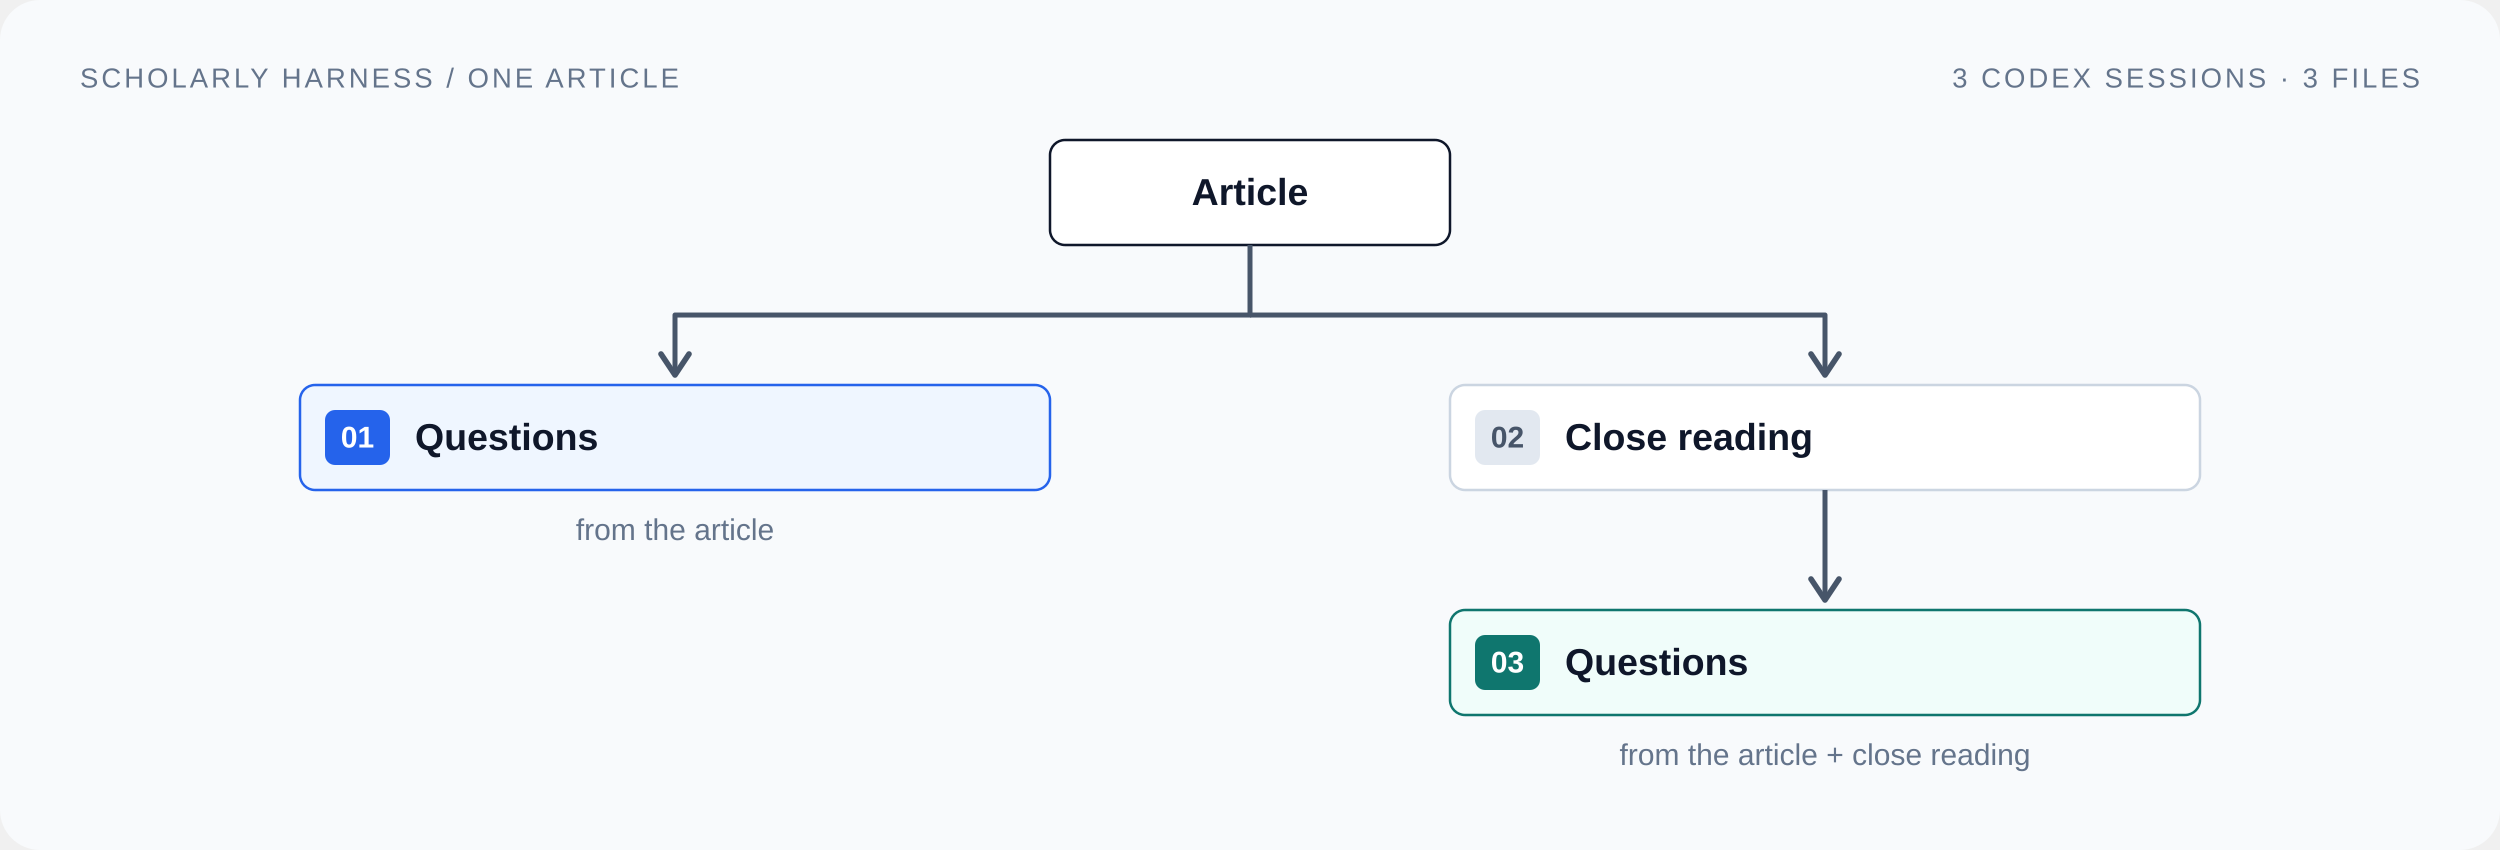
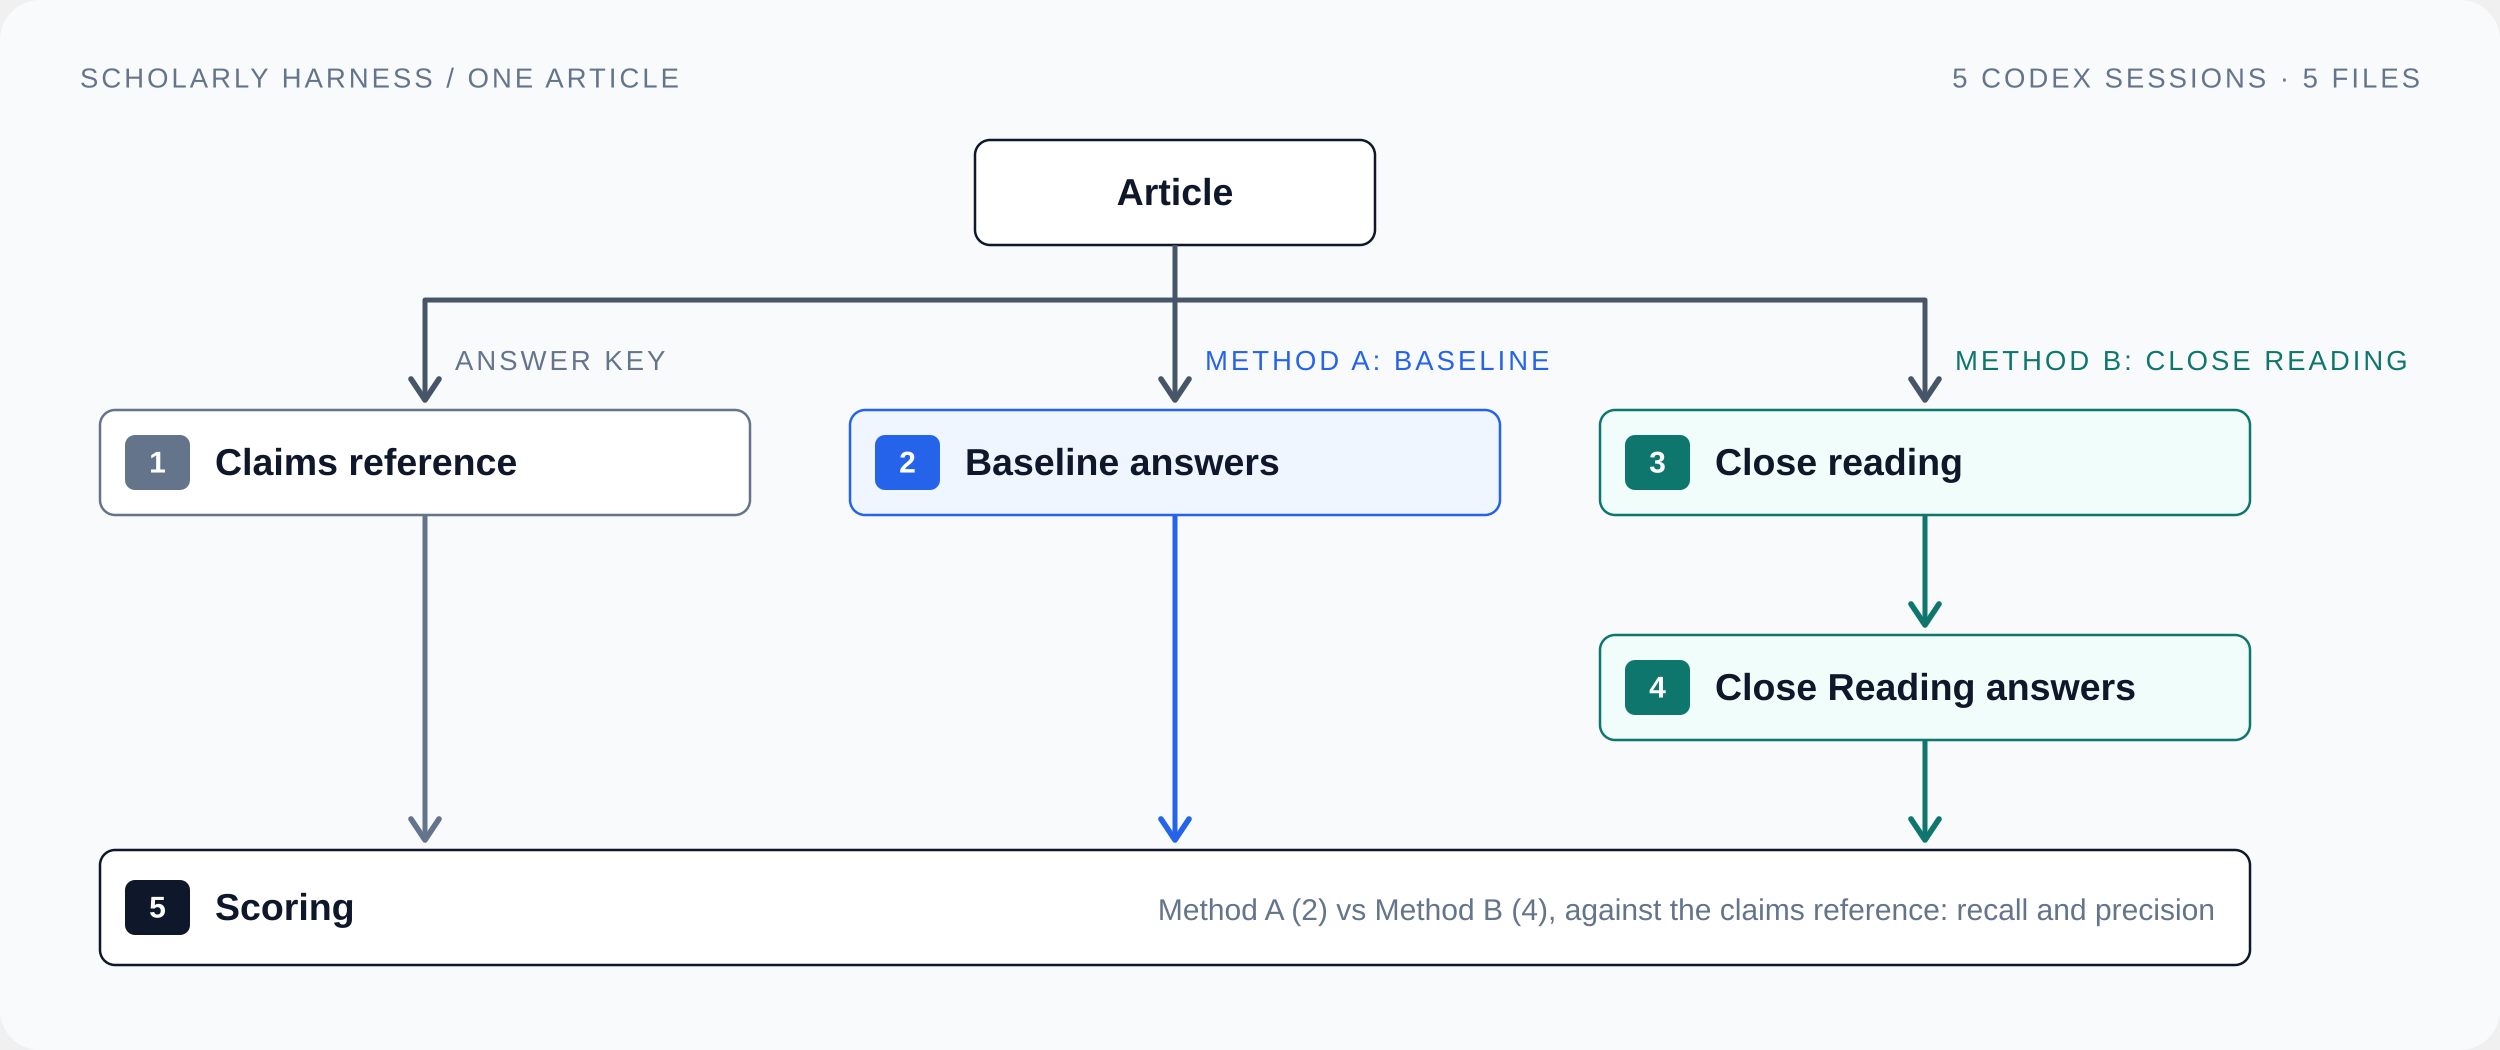
- <svg xmlns="http://www.w3.org/2000/svg" width="1000" height="340" viewBox="0 0 1000 340" role="img" aria-labelledby="title desc">
+ <svg xmlns="http://www.w3.org/2000/svg" width="1000" height="420" viewBox="0 0 1000 420" role="img" aria-labelledby="title desc">
  <defs>
    <marker id="head" viewBox="0 0 10 10" refX="8" refY="5" markerWidth="7" markerHeight="7" orient="auto">
      <path d="M2 1L8 5L2 9" fill="none" stroke="context-stroke" stroke-width="1.6" stroke-linecap="round" stroke-linejoin="round" />
    </marker>
  </defs>
-   <rect width="1000" height="340" rx="16" fill="#f8fafc" />
+   <rect width="1000" height="420" rx="16" fill="#f8fafc" />
  <style>text { font-family: -apple-system, BlinkMacSystemFont, 'Segoe UI', Arial, sans-serif; } .label { font-size: 11px; letter-spacing: 1.2px; } .name { font-size: 15px; } .note { font-size: 12px; }</style>
  <text x="32" y="35" fill="#64748b" class="label">SCHOLARLY HARNESS / ONE ARTICLE</text>
-   <text x="968" y="35" fill="#64748b" class="label" text-anchor="end">3 CODEX SESSIONS  ·  3 FILES</text>
-   <rect x="420" y="56" width="160" height="42" rx="6" fill="#ffffff" stroke="#0f172a" />
-   <text x="500" y="82" fill="#0f172a" class="name" text-anchor="middle" font-weight="600">Article</text>
-   <path d="M 500 98 V 126 H 270 V 150" fill="none" stroke="#475569" stroke-width="2" stroke-linejoin="round" marker-end="url(#head)" />
-   <path d="M 500 126 H 730 V 150" fill="none" stroke="#475569" stroke-width="2" stroke-linejoin="round" marker-end="url(#head)" />
-   <rect x="120" y="154" width="300" height="42" rx="6" fill="#eff6ff" stroke="#2563eb" />
-   <rect x="130" y="164" width="26" height="22" rx="4" fill="#2563eb" />
-   <text x="143" y="179" fill="#ffffff" class="note" text-anchor="middle" font-weight="700">01</text>
-   <text x="166" y="180" fill="#0f172a" class="name" font-weight="600">Questions</text>
-   <text x="270" y="216" fill="#64748b" class="note" text-anchor="middle">from the article</text>
-   <rect x="580" y="154" width="300" height="42" rx="6" fill="#ffffff" stroke="#cbd5e1" />
-   <rect x="590" y="164" width="26" height="22" rx="4" fill="#e2e8f0" />
-   <text x="603" y="179" fill="#475569" class="note" text-anchor="middle" font-weight="700">02</text>
-   <text x="626" y="180" fill="#0f172a" class="name" font-weight="600">Close reading</text>
-   <path d="M 730 196 V 240" fill="none" stroke="#475569" stroke-width="2" marker-end="url(#head)" />
-   <rect x="580" y="244" width="300" height="42" rx="6" fill="#f0fdfa" stroke="#0f766e" />
-   <rect x="590" y="254" width="26" height="22" rx="4" fill="#0f766e" />
-   <text x="603" y="269" fill="#ffffff" class="note" text-anchor="middle" font-weight="700">03</text>
-   <text x="626" y="270" fill="#0f172a" class="name" font-weight="600">Questions</text>
-   <text x="730" y="306" fill="#64748b" class="note" text-anchor="middle">from the article + close reading</text>
+   <text x="968" y="35" fill="#64748b" class="label" text-anchor="end">5 CODEX SESSIONS  ·  5 FILES</text>
+   <rect x="390" y="56" width="160" height="42" rx="6" fill="#ffffff" stroke="#0f172a" />
+   <text x="470" y="82" fill="#0f172a" class="name" text-anchor="middle" font-weight="600">Article</text>
+   <path d="M 470 98 V 120 H 170 V 160" fill="none" stroke="#475569" stroke-width="2" stroke-linejoin="round" marker-end="url(#head)" />
+   <path d="M 470 120 V 160" fill="none" stroke="#475569" stroke-width="2" marker-end="url(#head)" />
+   <path d="M 470 120 H 770 V 160" fill="none" stroke="#475569" stroke-width="2" stroke-linejoin="round" marker-end="url(#head)" />
+   <text x="182" y="148" fill="#64748b" class="label">ANSWER KEY</text>
+   <text x="482" y="148" fill="#2563eb" class="label">METHOD A: BASELINE</text>
+   <text x="782" y="148" fill="#0f766e" class="label">METHOD B: CLOSE READING</text>
+   <rect x="40" y="164" width="260" height="42" rx="6" fill="#ffffff" stroke="#64748b" />
+   <rect x="50" y="174" width="26" height="22" rx="4" fill="#64748b" />
+   <text x="63" y="189" fill="#ffffff" class="note" text-anchor="middle" font-weight="700">1</text>
+   <text x="86" y="190" fill="#0f172a" class="name" font-weight="600">Claims reference</text>
+   <rect x="340" y="164" width="260" height="42" rx="6" fill="#eff6ff" stroke="#2563eb" />
+   <rect x="350" y="174" width="26" height="22" rx="4" fill="#2563eb" />
+   <text x="363" y="189" fill="#ffffff" class="note" text-anchor="middle" font-weight="700">2</text>
+   <text x="386" y="190" fill="#0f172a" class="name" font-weight="600">Baseline answers</text>
+   <rect x="640" y="164" width="260" height="42" rx="6" fill="#f0fdfa" stroke="#0f766e" />
+   <rect x="650" y="174" width="26" height="22" rx="4" fill="#0f766e" />
+   <text x="663" y="189" fill="#ffffff" class="note" text-anchor="middle" font-weight="700">3</text>
+   <text x="686" y="190" fill="#0f172a" class="name" font-weight="600">Close reading</text>
+   <path d="M 770 206 V 250" fill="none" stroke="#0f766e" stroke-width="2" marker-end="url(#head)" />
+   <rect x="640" y="254" width="260" height="42" rx="6" fill="#f0fdfa" stroke="#0f766e" />
+   <rect x="650" y="264" width="26" height="22" rx="4" fill="#0f766e" />
+   <text x="663" y="279" fill="#ffffff" class="note" text-anchor="middle" font-weight="700">4</text>
+   <text x="686" y="280" fill="#0f172a" class="name" font-weight="600">Close Reading answers</text>
+   <path d="M 170 206 V 336" fill="none" stroke="#64748b" stroke-width="2" marker-end="url(#head)" />
+   <path d="M 470 206 V 336" fill="none" stroke="#2563eb" stroke-width="2" marker-end="url(#head)" />
+   <path d="M 770 296 V 336" fill="none" stroke="#0f766e" stroke-width="2" marker-end="url(#head)" />
+   <rect x="40" y="340" width="860" height="46" rx="6" fill="#ffffff" stroke="#0f172a" />
+   <rect x="50" y="352" width="26" height="22" rx="4" fill="#0f172a" />
+   <text x="63" y="367" fill="#ffffff" class="note" text-anchor="middle" font-weight="700">5</text>
+   <text x="86" y="368" fill="#0f172a" class="name" font-weight="600">Scoring</text>
+   <text x="886" y="368" fill="#64748b" class="note" text-anchor="end">Method A (2) vs Method B (4), against the claims reference: recall and precision</text>
</svg>
